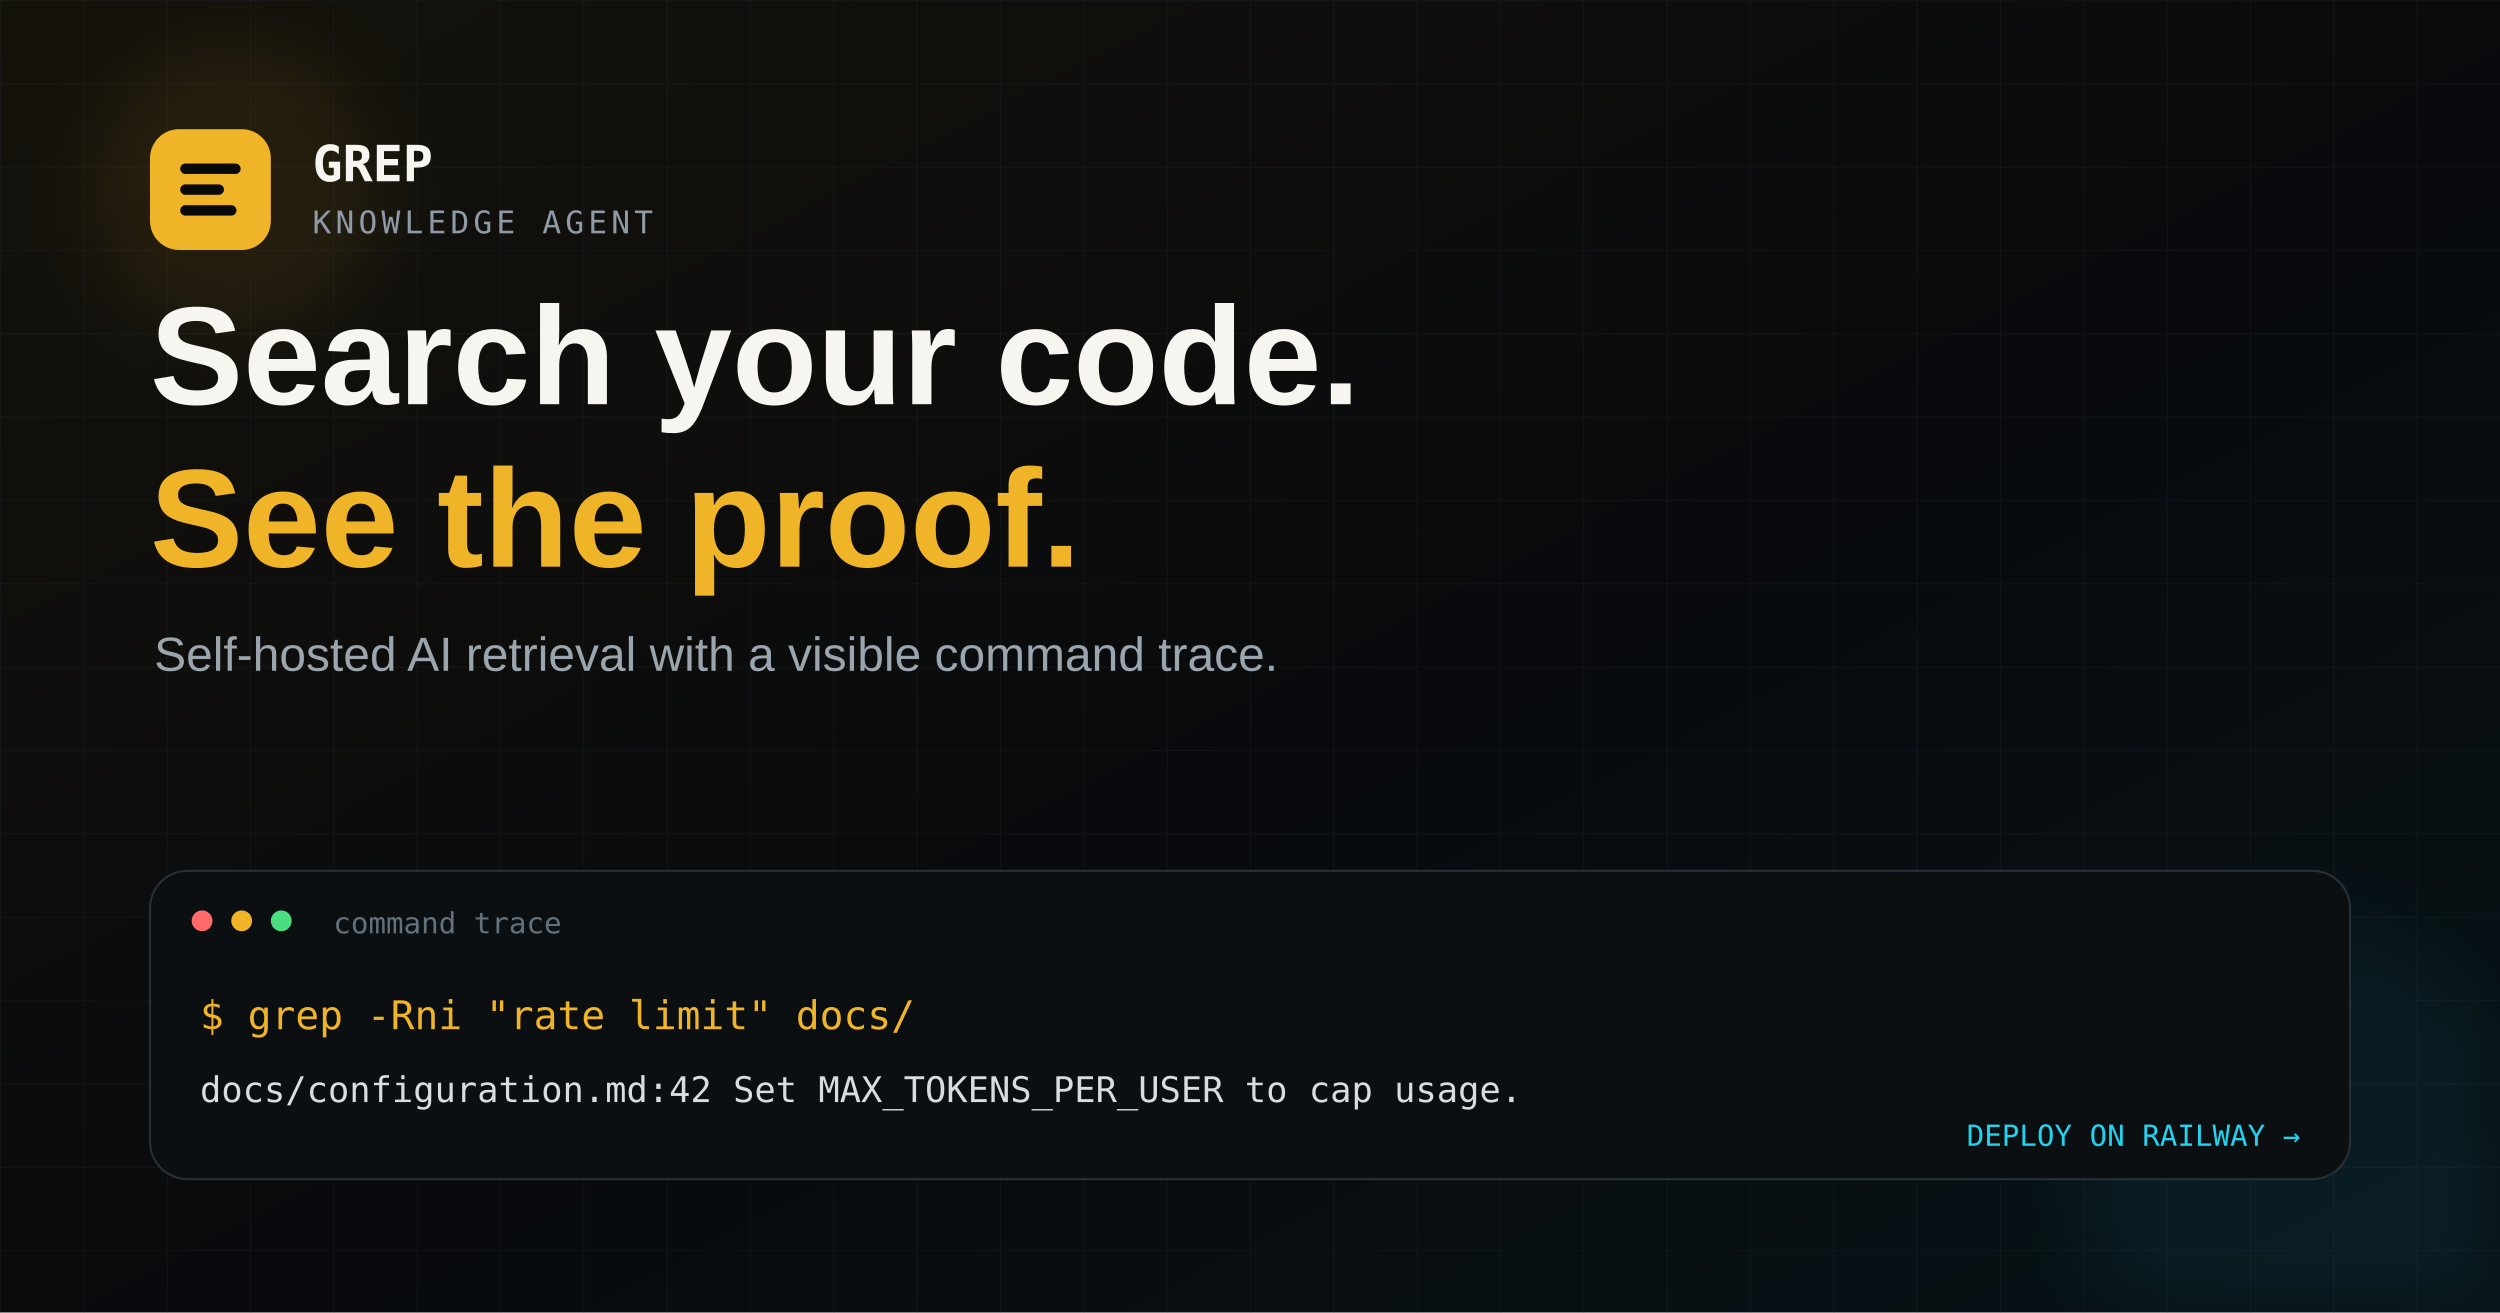
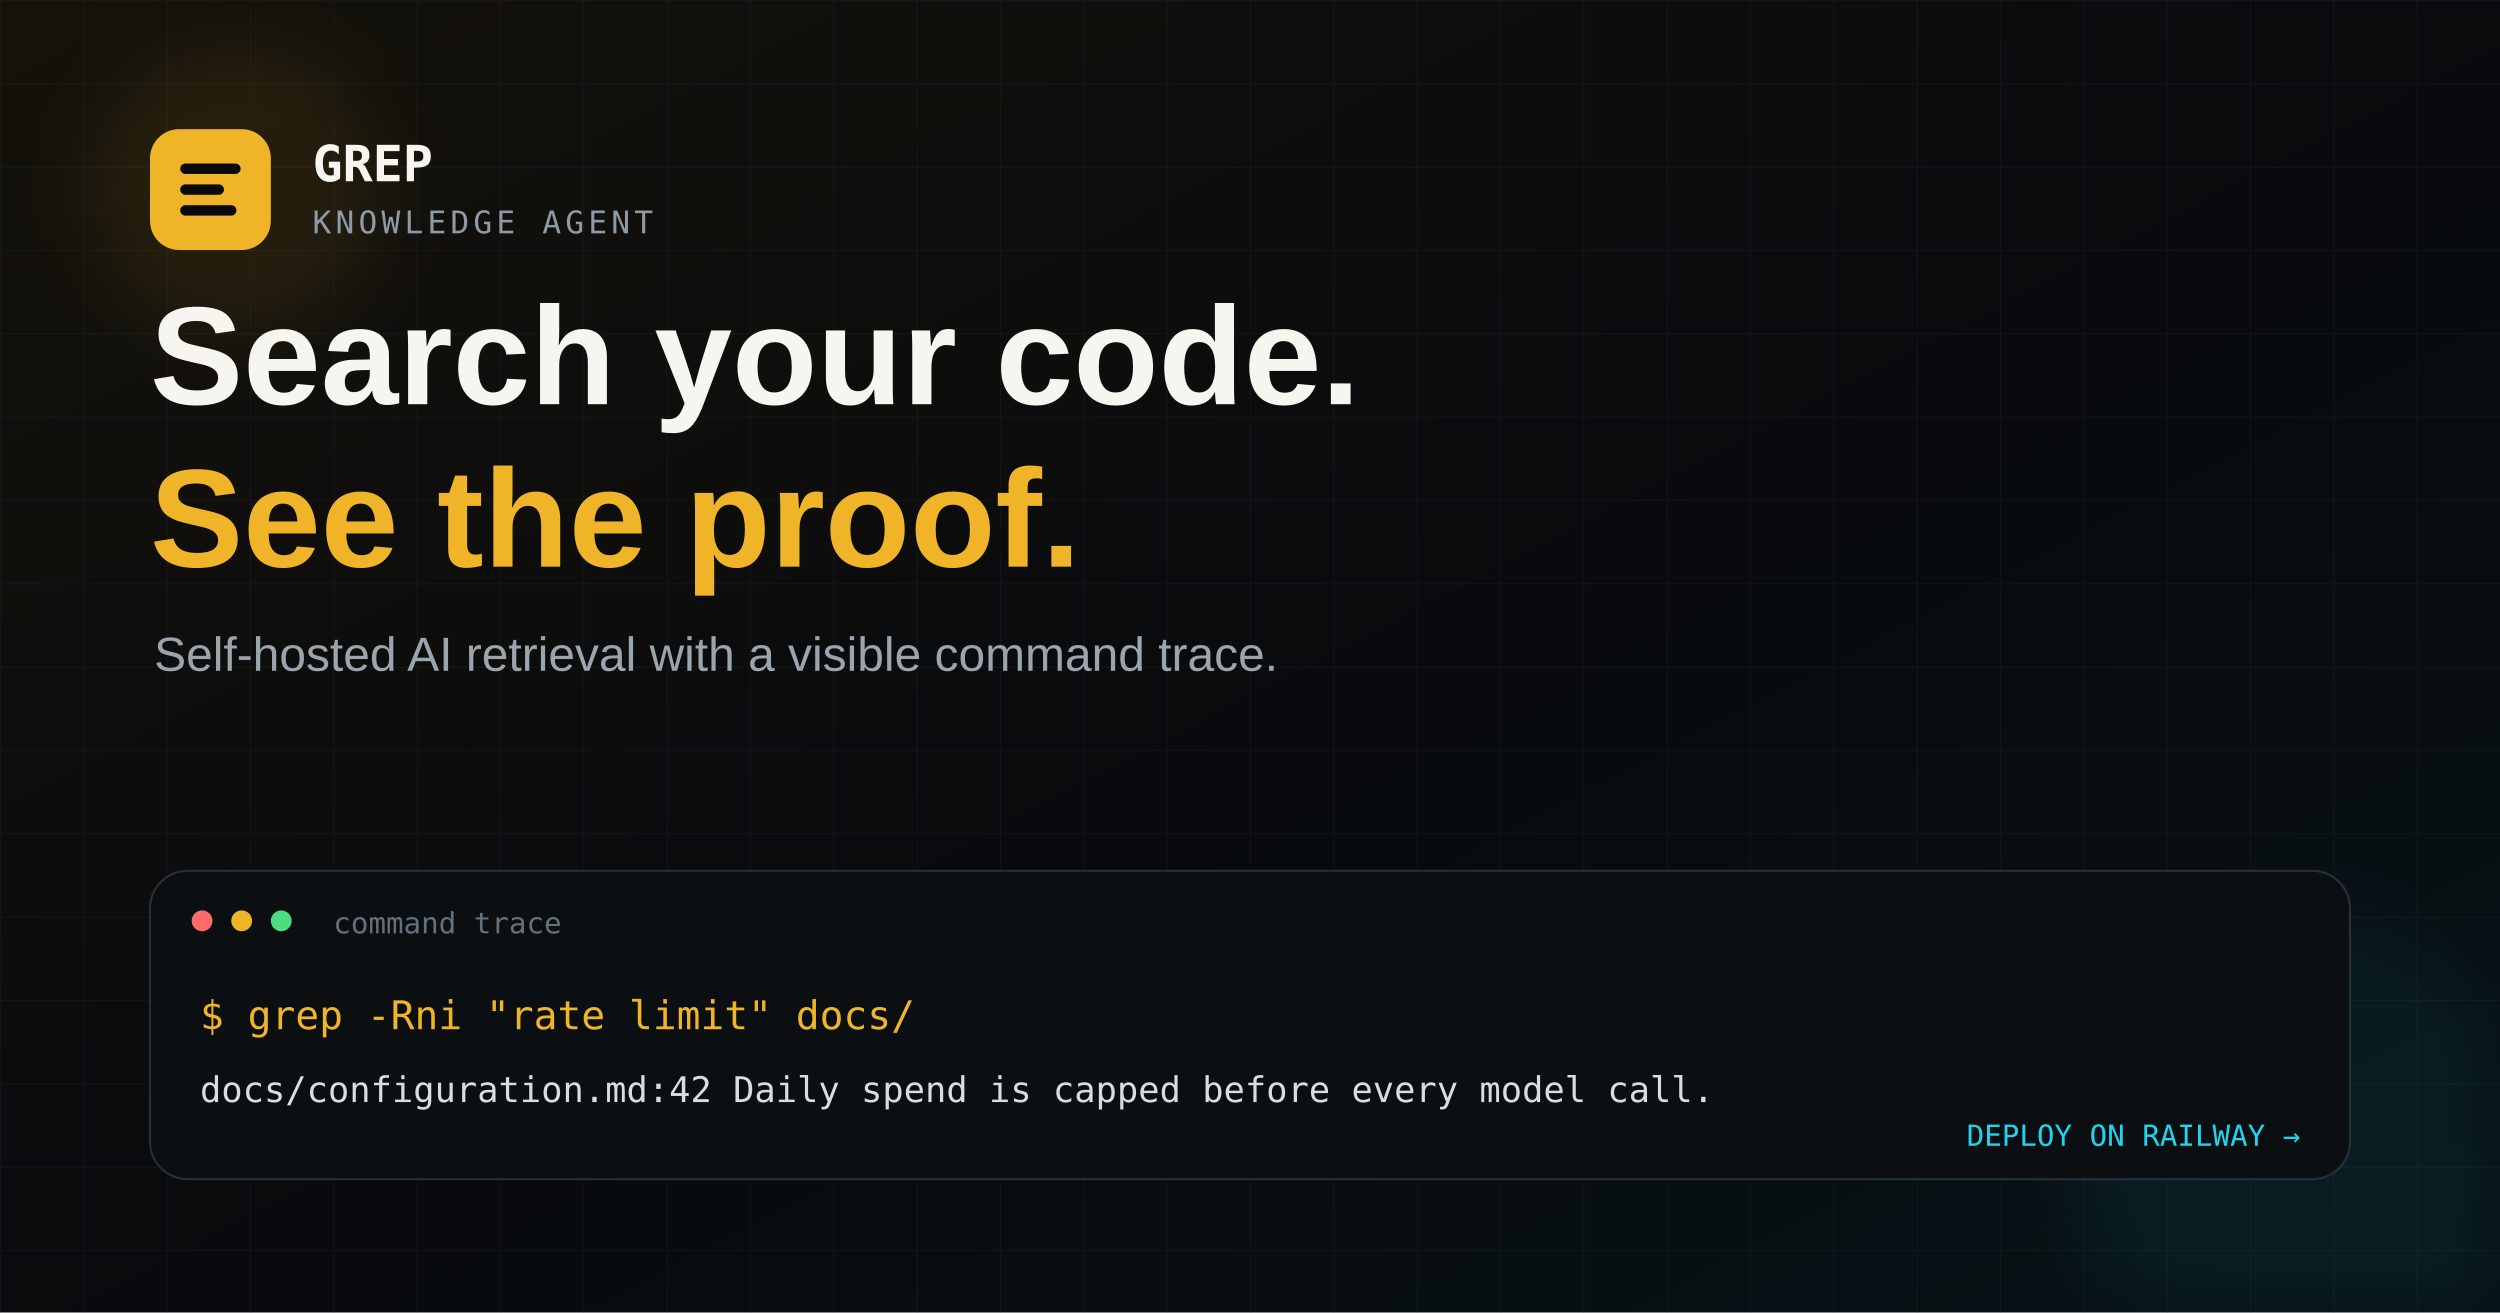
<svg xmlns="http://www.w3.org/2000/svg" width="1200" height="630" viewBox="0 0 1200 630" role="img" aria-labelledby="title desc">
  <defs>
    <linearGradient id="glow" x1="0" y1="0" x2="1" y2="1">
      <stop offset="0" stop-color="#15120b" />
      <stop offset="0.55" stop-color="#080a0d" />
      <stop offset="1" stop-color="#071317" />
    </linearGradient>
    <pattern id="grid" width="40" height="40" patternUnits="userSpaceOnUse">
      <path d="M40 0H0V40" fill="none" stroke="#263039" stroke-width="1" opacity=".24" />
    </pattern>
    <filter id="amber-glow" x="-80%" y="-80%" width="260%" height="260%">
      <feGaussianBlur stdDeviation="16" />
    </filter>
  </defs>
  <rect width="1200" height="630" fill="url(#glow)" />
  <rect width="1200" height="630" fill="url(#grid)" />
  <circle cx="113" cy="92" r="72" fill="#f0b429" opacity=".08" filter="url(#amber-glow)" />
  <circle cx="1102" cy="550" r="110" fill="#22d3ee" opacity=".06" filter="url(#amber-glow)" />
  <g transform="translate(72 62)">
    <rect x="0" y="0" width="58" height="58" rx="14" fill="#f0b429" />
    <path d="M17 19h24M17 29h16M17 39h22" stroke="#090909" stroke-width="5" stroke-linecap="round" />
    <text x="78" y="25" fill="#f7f5ef" font-family="ui-monospace, SFMono-Regular, Menlo, Consolas, monospace" font-size="24" font-weight="700">GREP</text>
    <text x="78" y="50" fill="#8e9aa5" font-family="ui-monospace, SFMono-Regular, Menlo, Consolas, monospace" font-size="15" letter-spacing="2">KNOWLEDGE AGENT</text>
  </g>
  <g transform="translate(72 194)">
    <text x="0" y="0" fill="#f7f5ef" font-family="Arial, Helvetica, sans-serif" font-size="67" font-weight="750">Search your code.</text>
    <text x="0" y="78" fill="#f0b429" font-family="Arial, Helvetica, sans-serif" font-size="67" font-weight="750">See the proof.</text>
    <text x="2" y="128" fill="#9aa5ae" font-family="Arial, Helvetica, sans-serif" font-size="23">Self-hosted AI retrieval with a visible command trace.</text>
  </g>
  <g transform="translate(72 418)">
    <rect width="1056" height="148" rx="18" fill="#0b0f12" stroke="#273039" />
    <circle cx="25" cy="24" r="5" fill="#ff6b6b" />
    <circle cx="44" cy="24" r="5" fill="#f0b429" />
    <circle cx="63" cy="24" r="5" fill="#4ade80" />
    <text x="88" y="30" fill="#63717d" font-family="ui-monospace, SFMono-Regular, Menlo, Consolas, monospace" font-size="14">command trace</text>
    <text x="24" y="76" fill="#f0b429" font-family="ui-monospace, SFMono-Regular, Menlo, Consolas, monospace" font-size="19">$ grep -Rni "rate limit" docs/</text>
-     <text x="24" y="111" fill="#d7dde1" font-family="ui-monospace, SFMono-Regular, Menlo, Consolas, monospace" font-size="17">docs/configuration.md:42  Set MAX_TOKENS_PER_USER to cap usage.</text>
+     <text x="24" y="111" fill="#d7dde1" font-family="ui-monospace, SFMono-Regular, Menlo, Consolas, monospace" font-size="17">docs/configuration.md:42  Daily spend is capped before every model call.</text>
    <text x="872" y="132" fill="#22d3ee" font-family="ui-monospace, SFMono-Regular, Menlo, Consolas, monospace" font-size="14">DEPLOY ON RAILWAY →</text>
  </g>
</svg>
